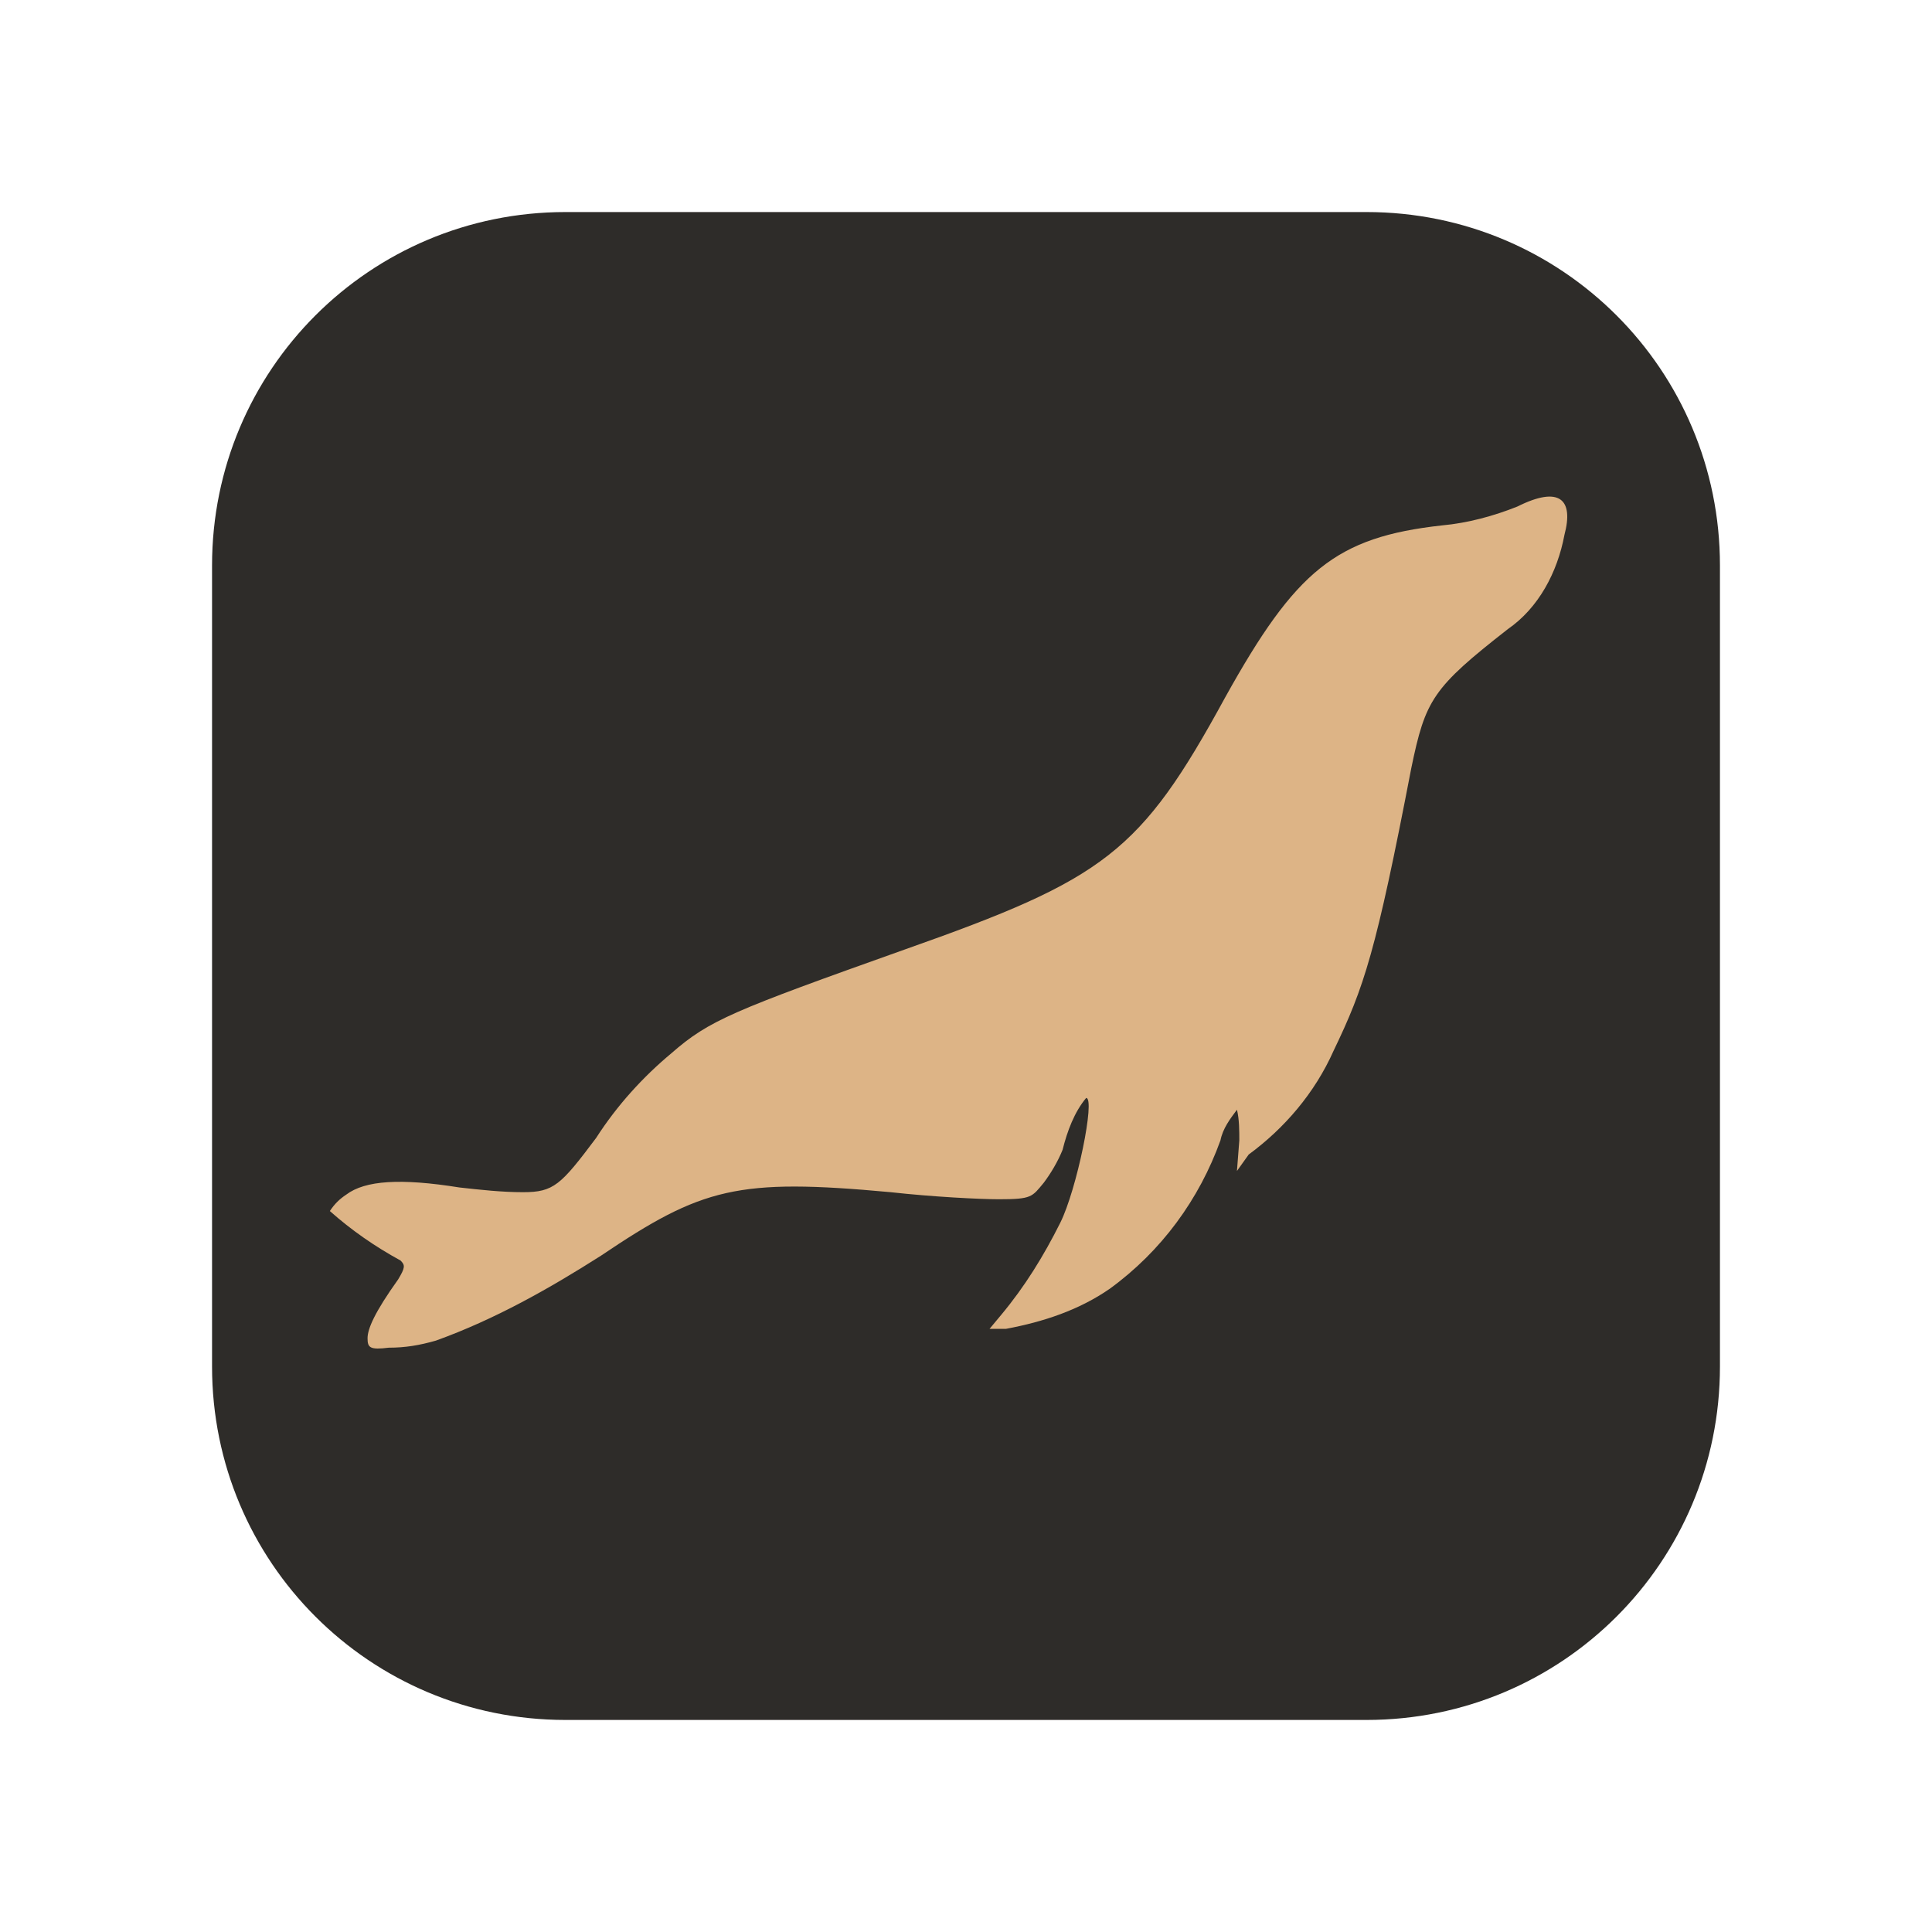
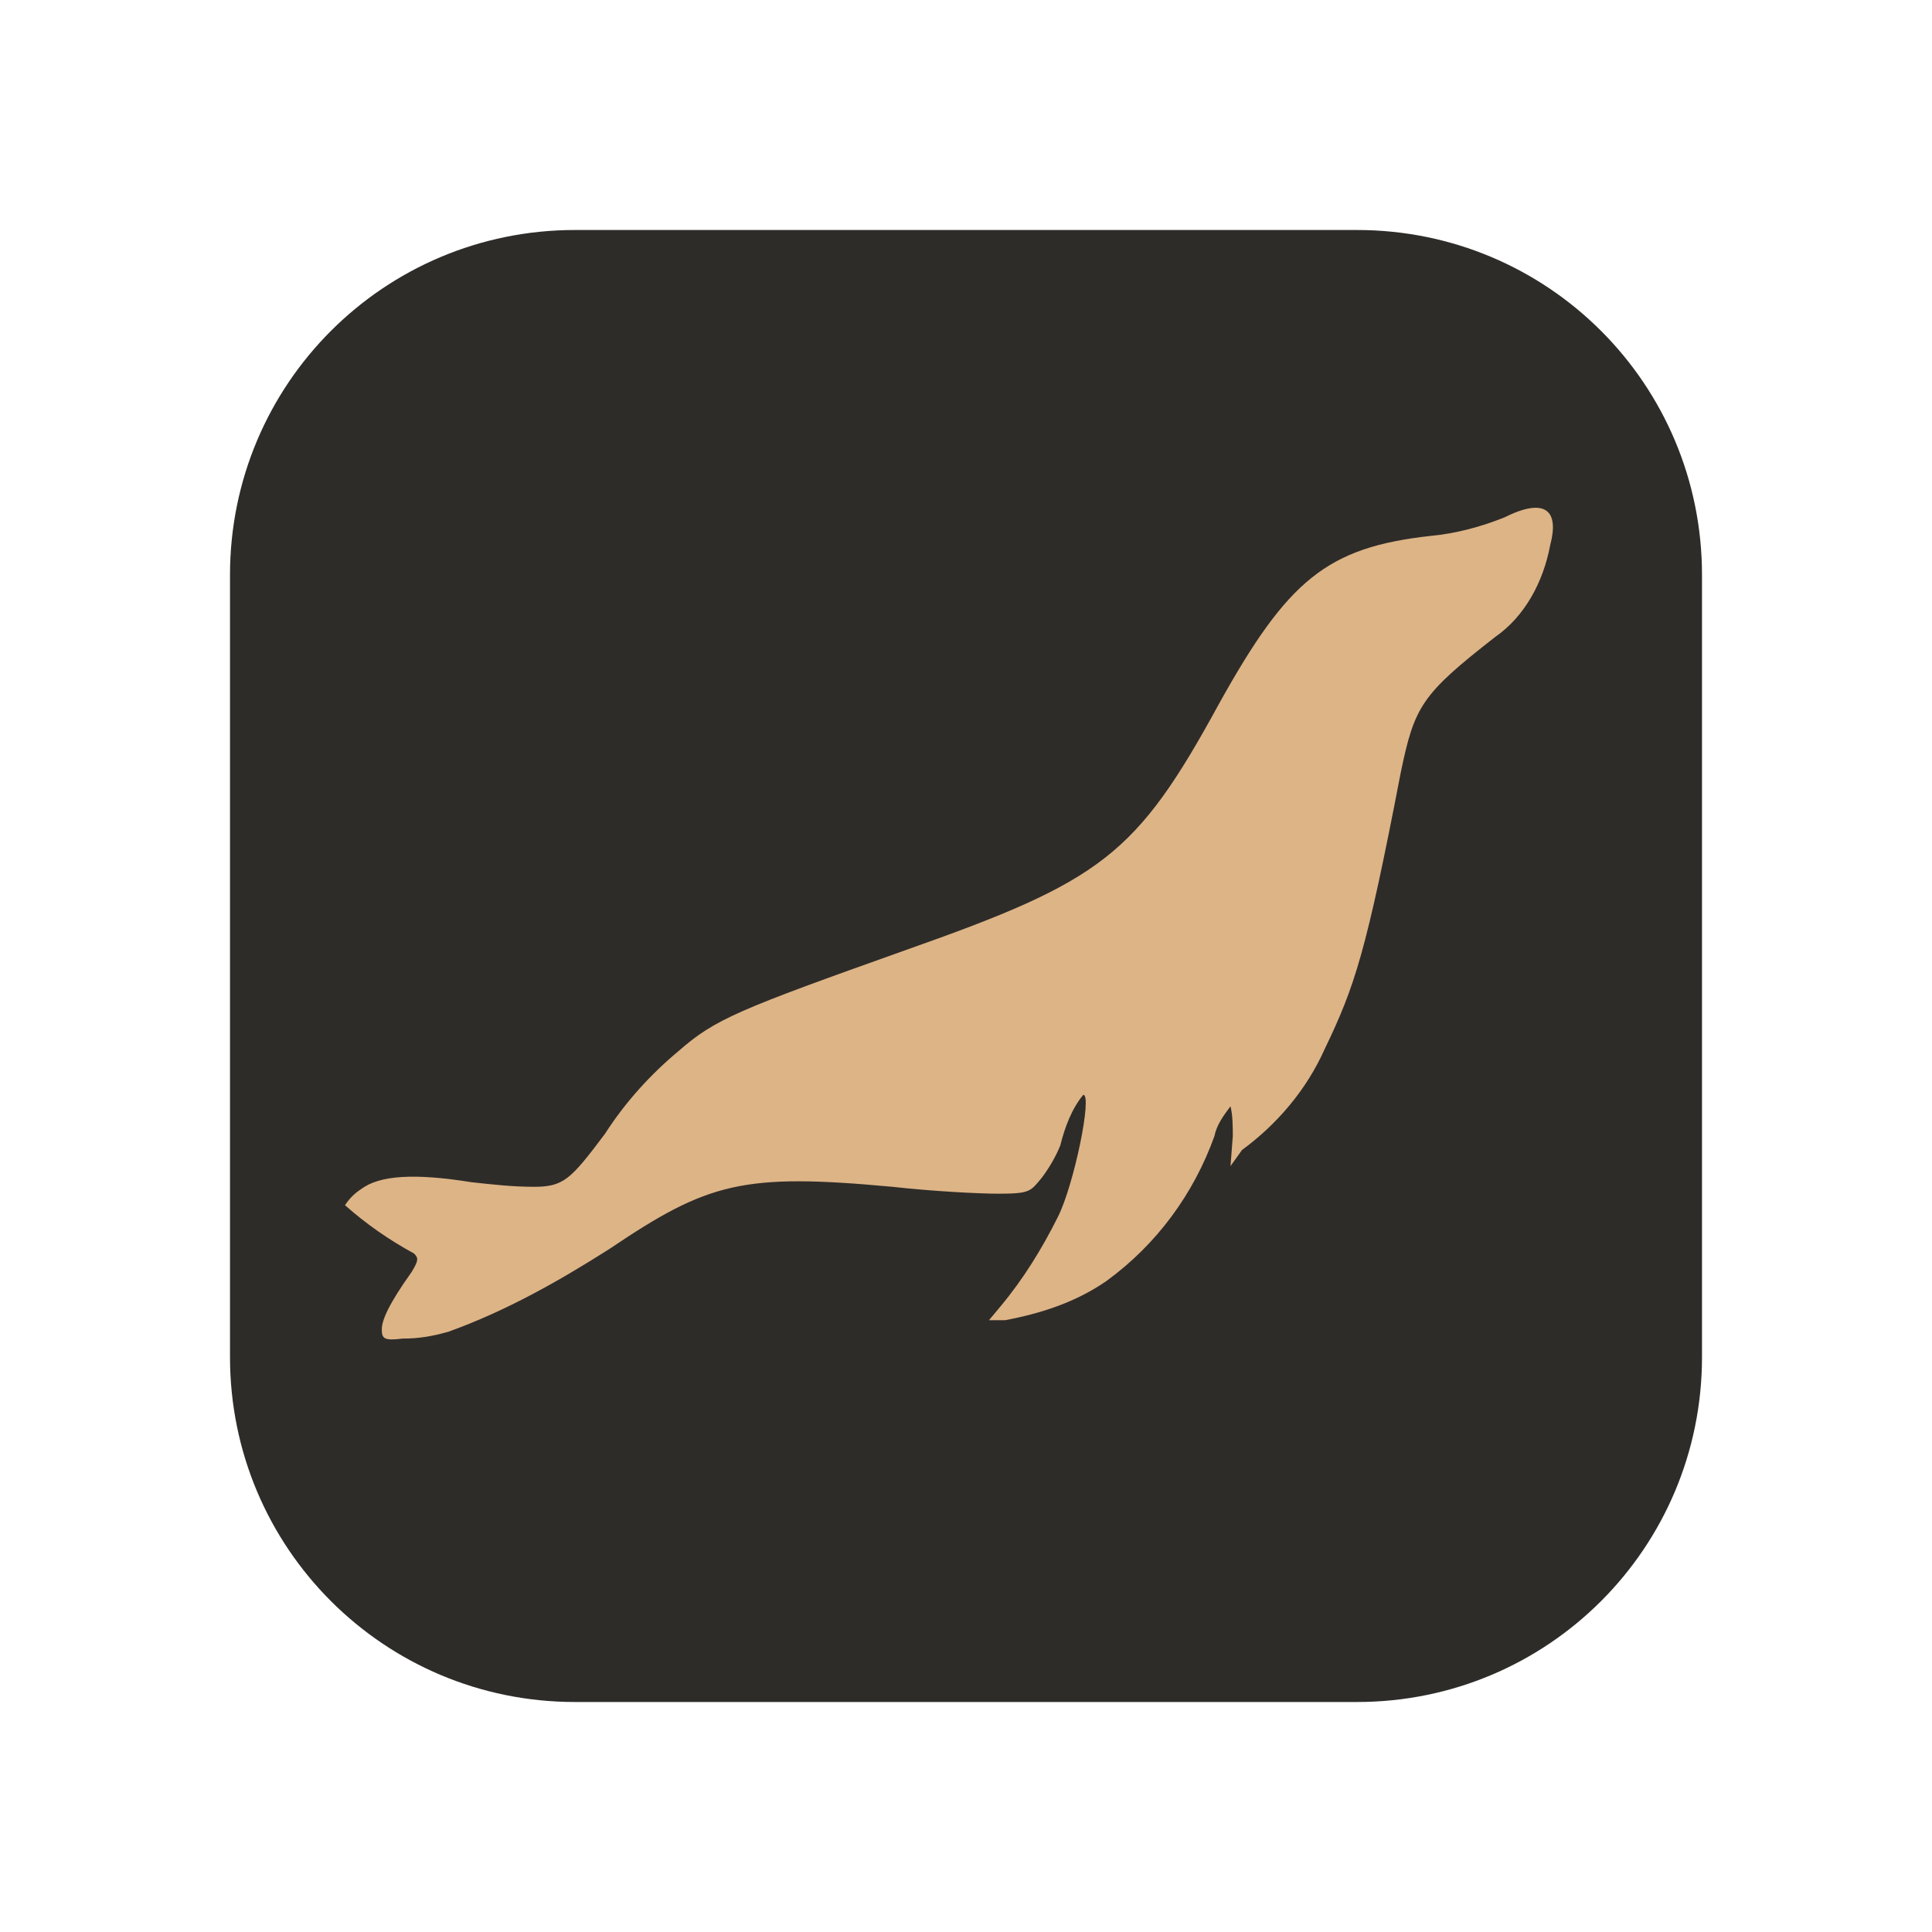
- <svg xmlns="http://www.w3.org/2000/svg" version="1.1" id="图层_1" x="0px" y="0px" viewBox="0 0 82 82" style="enable-background:new 0 0 82 82;" xml:space="preserve">
+ <svg xmlns="http://www.w3.org/2000/svg" version="1.1" id="图层_1" x="0px" y="0px" viewBox="0 0 84 84" style="enable-background:new 0 0 84 84;" xml:space="preserve">
  <style type="text/css">
	.st0{fill:#2E2C29;}
	.st1{fill-rule:evenodd;clip-rule:evenodd;fill:#DDB486;}
</style>
-   <path id="bg" class="st0" d="M24,9h34c8.3,0,15,6.7,15,15v34c0,8.3-6.7,15-15,15H24c-8.3,0-15-6.7-15-15V24C9,15.7,15.7,9,24,9z" />
-   <path id="形状_2" class="st1" d="M64.4,21.5c-1,0.4-2.1,0.7-3.2,0.8c-4.5,0.5-6.2,1.9-9.2,7.3c-3.6,6.6-5.1,7.7-13.6,10.7  c-7.3,2.6-8.3,3-9.9,4.4c-1.2,1-2.3,2.2-3.2,3.6c-1.5,2-1.8,2.3-3.1,2.3c-0.9,0-1.8-0.1-2.7-0.2c-2.5-0.4-4-0.3-4.8,0.3  c-0.3,0.2-0.5,0.4-0.7,0.7c0.9,0.8,1.9,1.5,3,2.1c0.2,0.2,0.2,0.3-0.1,0.8c-1,1.4-1.3,2.1-1.3,2.5s0.1,0.5,0.9,0.4  c0.7,0,1.3-0.1,2-0.3c2.5-0.9,4.8-2.2,7-3.6c4.3-2.9,5.8-3.3,12.3-2.7c1.8,0.2,3.8,0.3,4.6,0.3c1.4,0,1.4-0.1,1.9-0.7  c0.3-0.4,0.6-0.9,0.8-1.4c0.2-0.8,0.5-1.6,1-2.2c0.4,0-0.4,3.9-1.1,5.3c-0.7,1.4-1.5,2.7-2.5,3.9L42,56.4h0.7  c1.6-0.3,3.1-0.8,4.4-1.7c2.2-1.6,3.8-3.8,4.7-6.3c0.1-0.5,0.4-0.9,0.7-1.3c0.1,0.4,0.1,0.9,0.1,1.3l-0.1,1.3L53,49  c1.5-1.1,2.8-2.6,3.6-4.4c1.3-2.7,1.8-4.2,3.3-12c0.6-2.9,0.9-3.4,4.1-5.9c1.3-0.9,2.1-2.4,2.4-4C66.8,21.2,66.2,20.6,64.4,21.5  L64.4,21.5L64.4,21.5z" />
+   <path id="bg" class="st0" d="M25,10h34c8.3,0,15,6.7,15,15v34c0,8.3-6.7,15-15,15H25c-8.3,0-15-6.7-15-15V25C10,16.7,16.7,10,25,10z  " />
+   <path id="形状_2" class="st1" d="M65.4,22.5c-1,0.4-2.1,0.7-3.2,0.8c-4.5,0.5-6.2,1.9-9.2,7.3c-3.6,6.6-5.1,7.7-13.6,10.7  c-7.3,2.6-8.3,3-9.9,4.4c-1.2,1-2.3,2.2-3.2,3.6c-1.5,2-1.8,2.3-3.1,2.3c-0.9,0-1.8-0.1-2.7-0.2c-2.5-0.4-4-0.3-4.8,0.3  c-0.3,0.2-0.5,0.4-0.7,0.7c0.9,0.8,1.9,1.5,3,2.1c0.2,0.2,0.2,0.3-0.1,0.8c-1,1.4-1.3,2.1-1.3,2.5s0.1,0.5,0.9,0.4  c0.7,0,1.3-0.1,2-0.3c2.5-0.9,4.8-2.2,7-3.6c4.3-2.9,5.8-3.3,12.3-2.7c1.8,0.2,3.8,0.3,4.6,0.3c1.4,0,1.4-0.1,1.9-0.7  c0.3-0.4,0.6-0.9,0.8-1.4c0.2-0.8,0.5-1.6,1-2.2c0.4,0-0.4,3.9-1.1,5.3c-0.7,1.4-1.5,2.7-2.5,3.9L43,57.4h0.7  c1.6-0.3,3.1-0.8,4.4-1.7c2.2-1.6,3.8-3.8,4.7-6.3c0.1-0.5,0.4-0.9,0.7-1.3c0.1,0.4,0.1,0.9,0.1,1.3l-0.1,1.3L54,50  c1.5-1.1,2.8-2.6,3.6-4.4c1.3-2.7,1.8-4.2,3.3-12c0.6-2.9,0.9-3.4,4.1-5.9c1.3-0.9,2.1-2.4,2.4-4C67.8,22.2,67.2,21.6,65.4,22.5  L65.4,22.5L65.4,22.5z" />
</svg>
